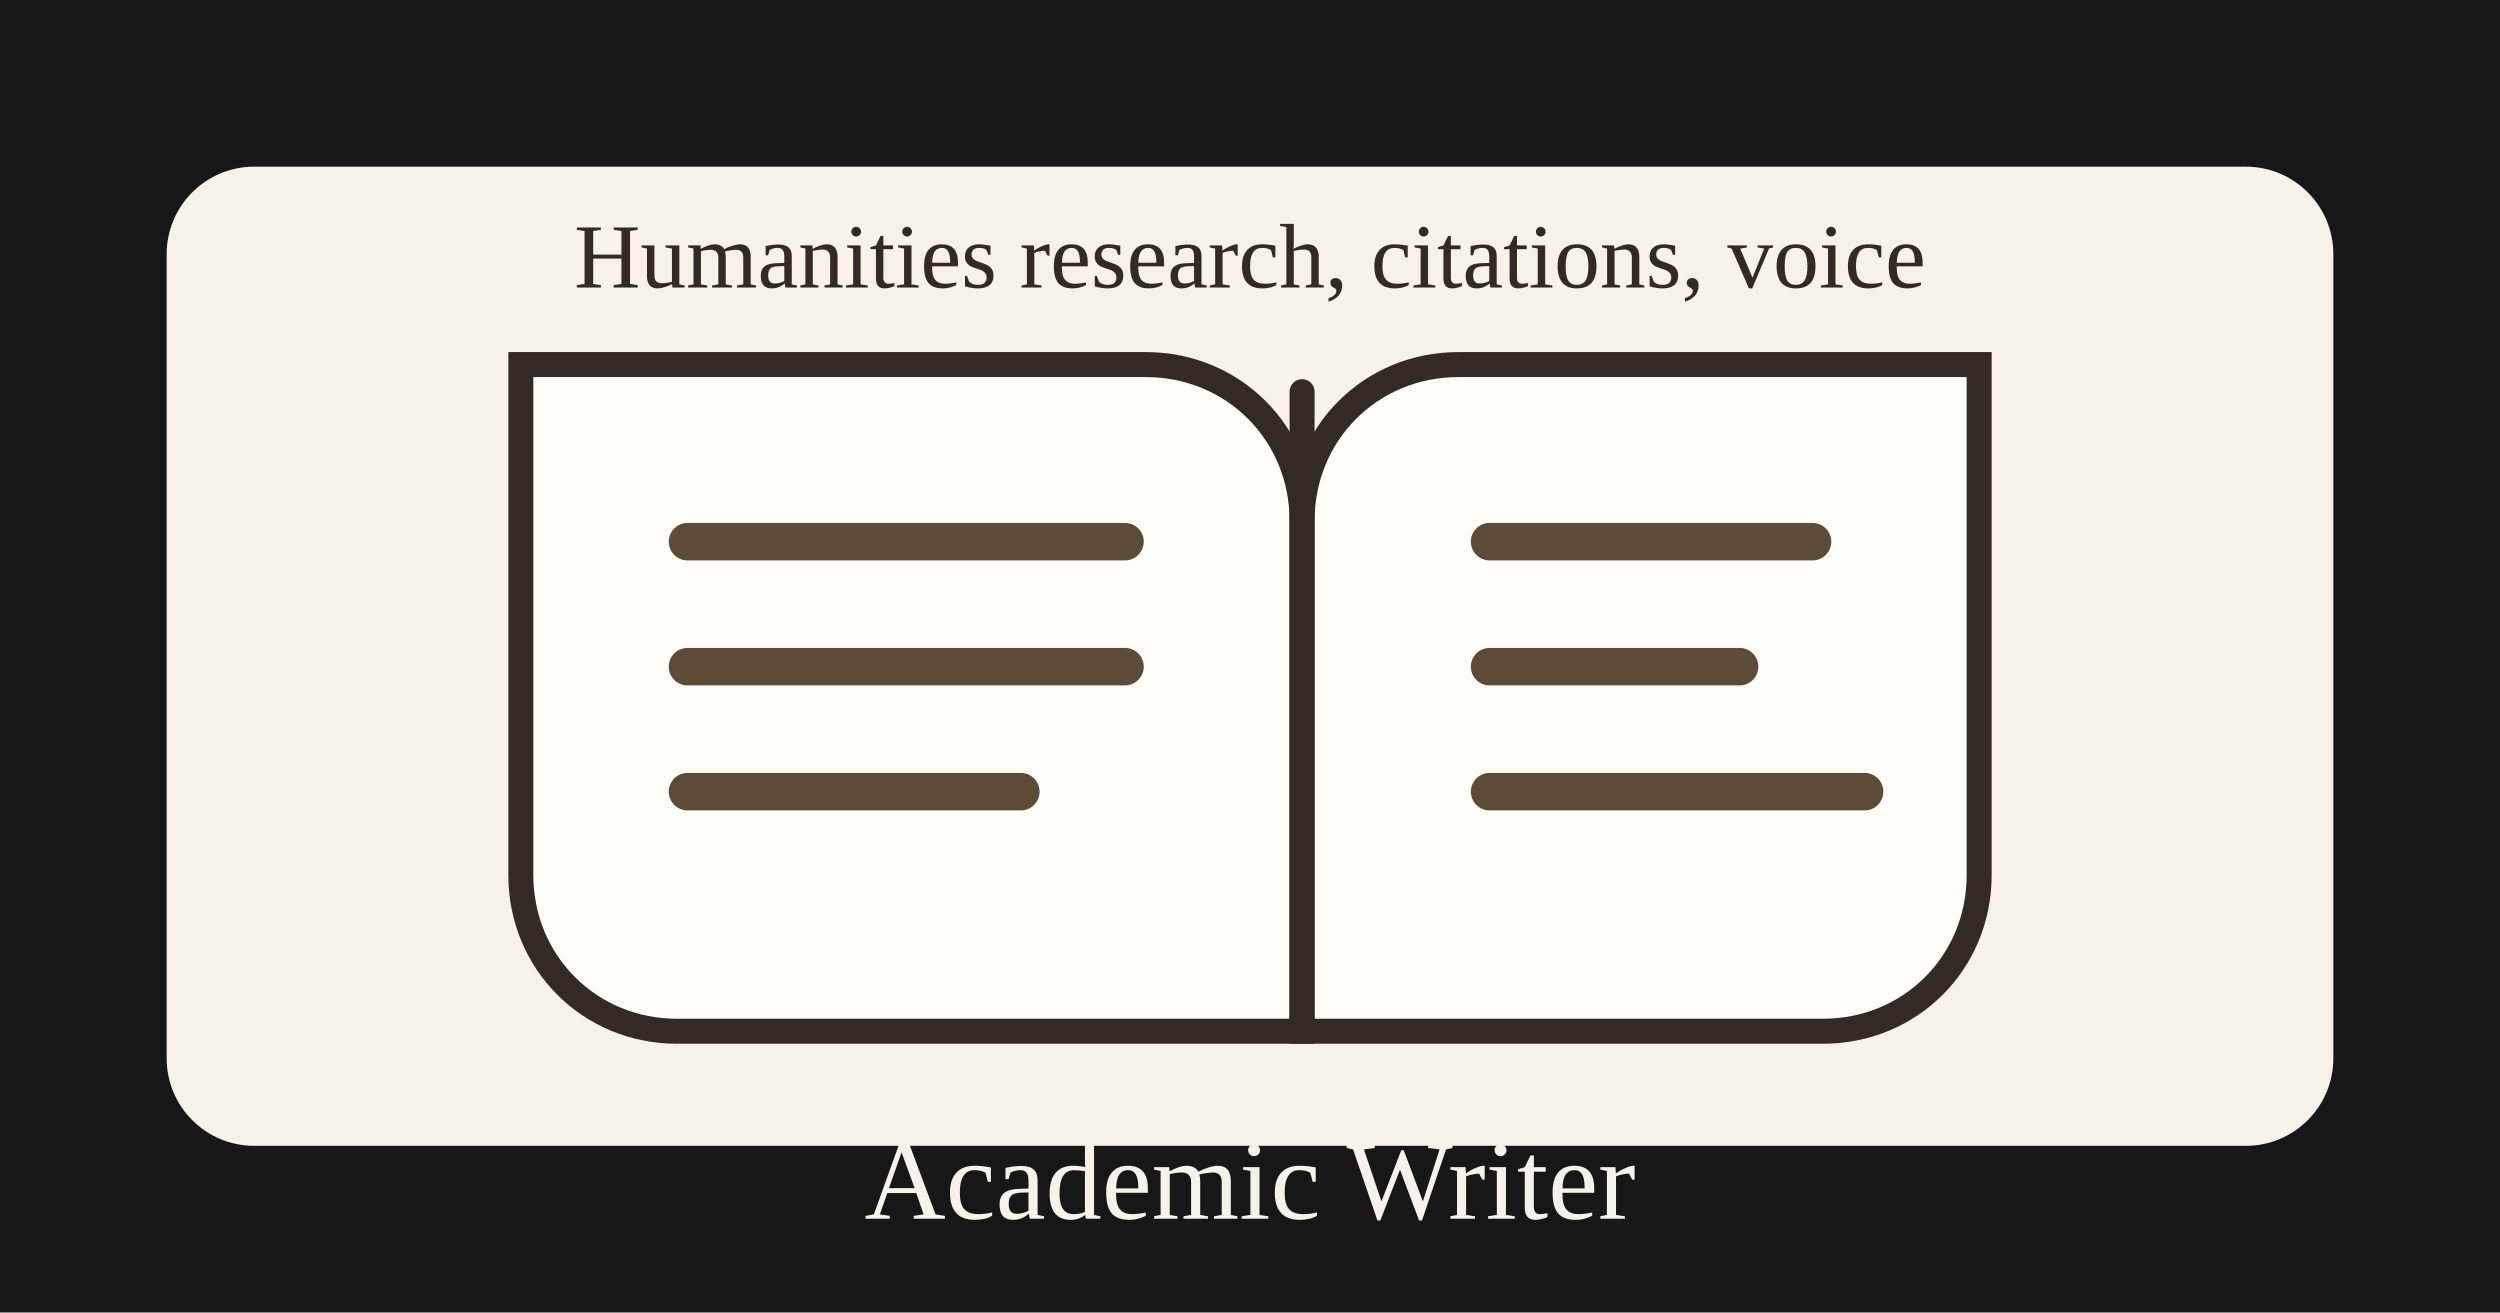
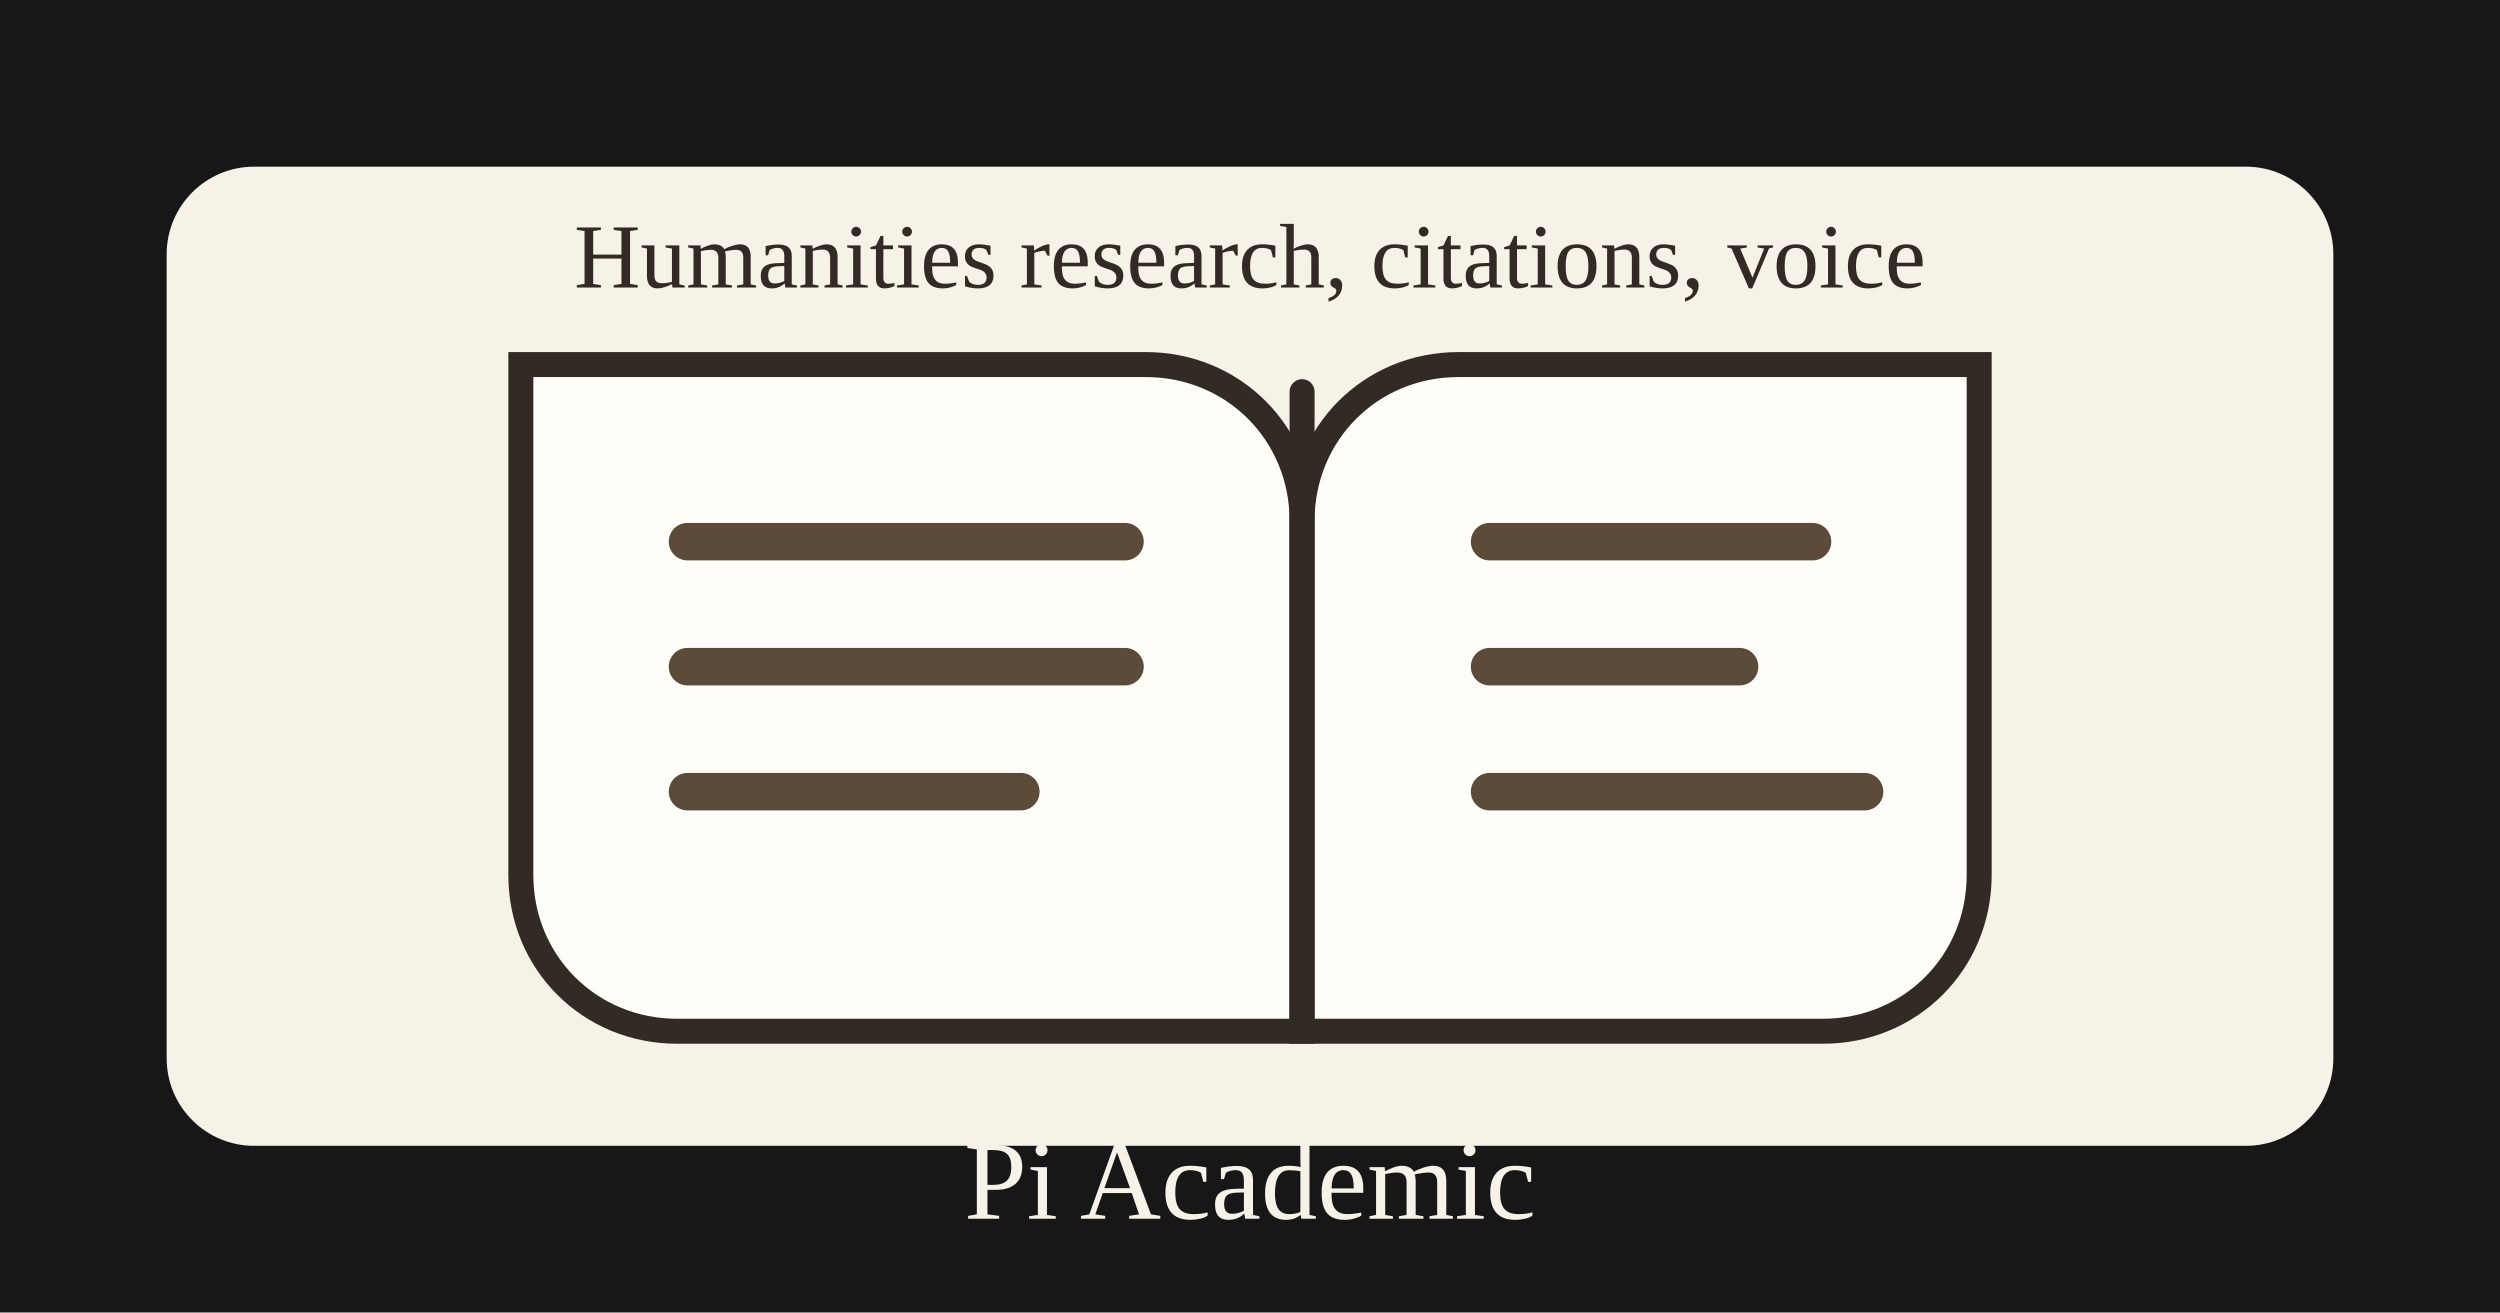
<svg xmlns="http://www.w3.org/2000/svg" viewBox="0 0 1200 630" role="img" aria-labelledby="title desc">
  <rect width="1200" height="630" fill="#171717" />
  <rect x="80" y="80" width="1040" height="470" rx="42" fill="#f7f2e8" />
  <path d="M250 175h300c42 0 75 33 75 75v245H325c-42 0-75-33-75-75V175z" fill="#fffdf8" stroke="#322b23" stroke-width="12" />
  <path d="M625 250c0-42 33-75 75-75h250v245c0 42-33 75-75 75H625V250z" fill="#fffdf8" stroke="#322b23" stroke-width="12" />
  <path d="M625 188v302" stroke="#322b23" stroke-width="12" stroke-linecap="round" />
  <path d="M330 260h210M330 320h210M330 380h160M715 260h155M715 320h120M715 380h180" stroke="#5c4b38" stroke-width="18" stroke-linecap="round" />
-   <text x="600" y="585" text-anchor="middle" font-family="Georgia, 'Times New Roman', serif" font-size="54" fill="#f7f2e8">Academic Writer</text>
+   <text x="600" y="585" text-anchor="middle" font-family="Georgia, 'Times New Roman', serif" font-size="54" fill="#f7f2e8">Pi Academic</text>
  <text x="600" y="138" text-anchor="middle" font-family="Georgia, 'Times New Roman', serif" font-size="44" fill="#322b23">Humanities research, citations, voice</text>
</svg>
